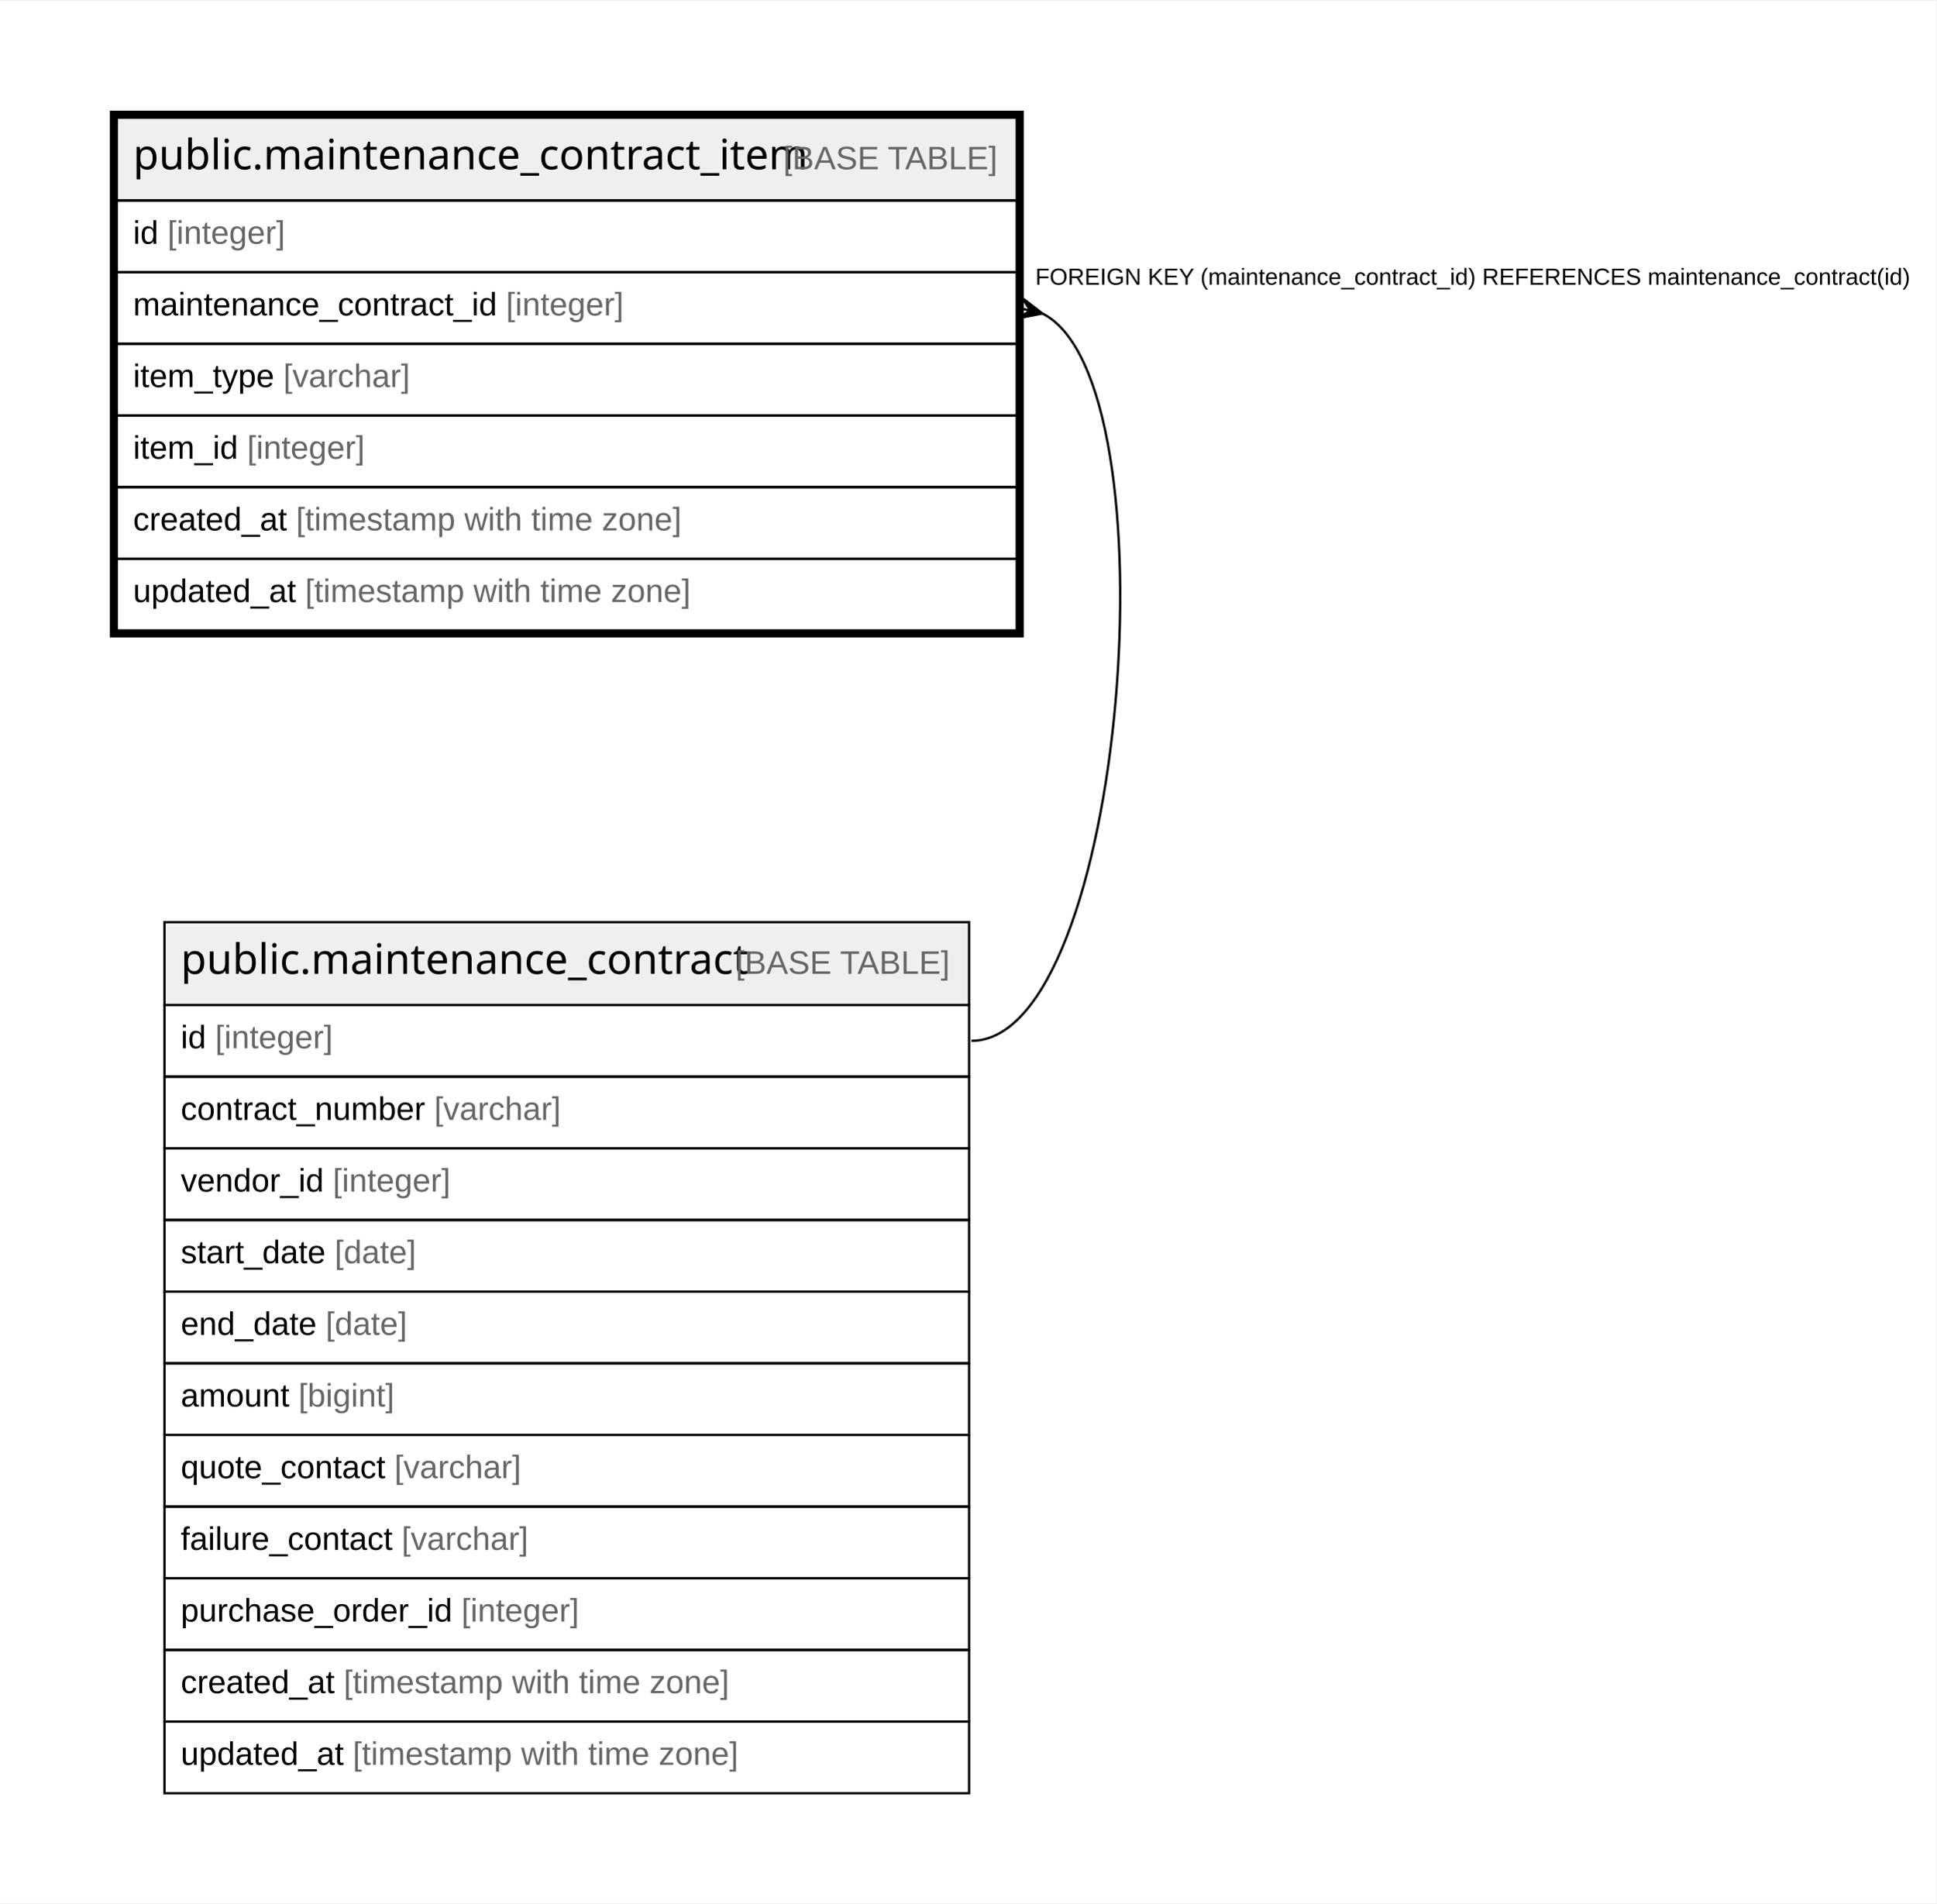
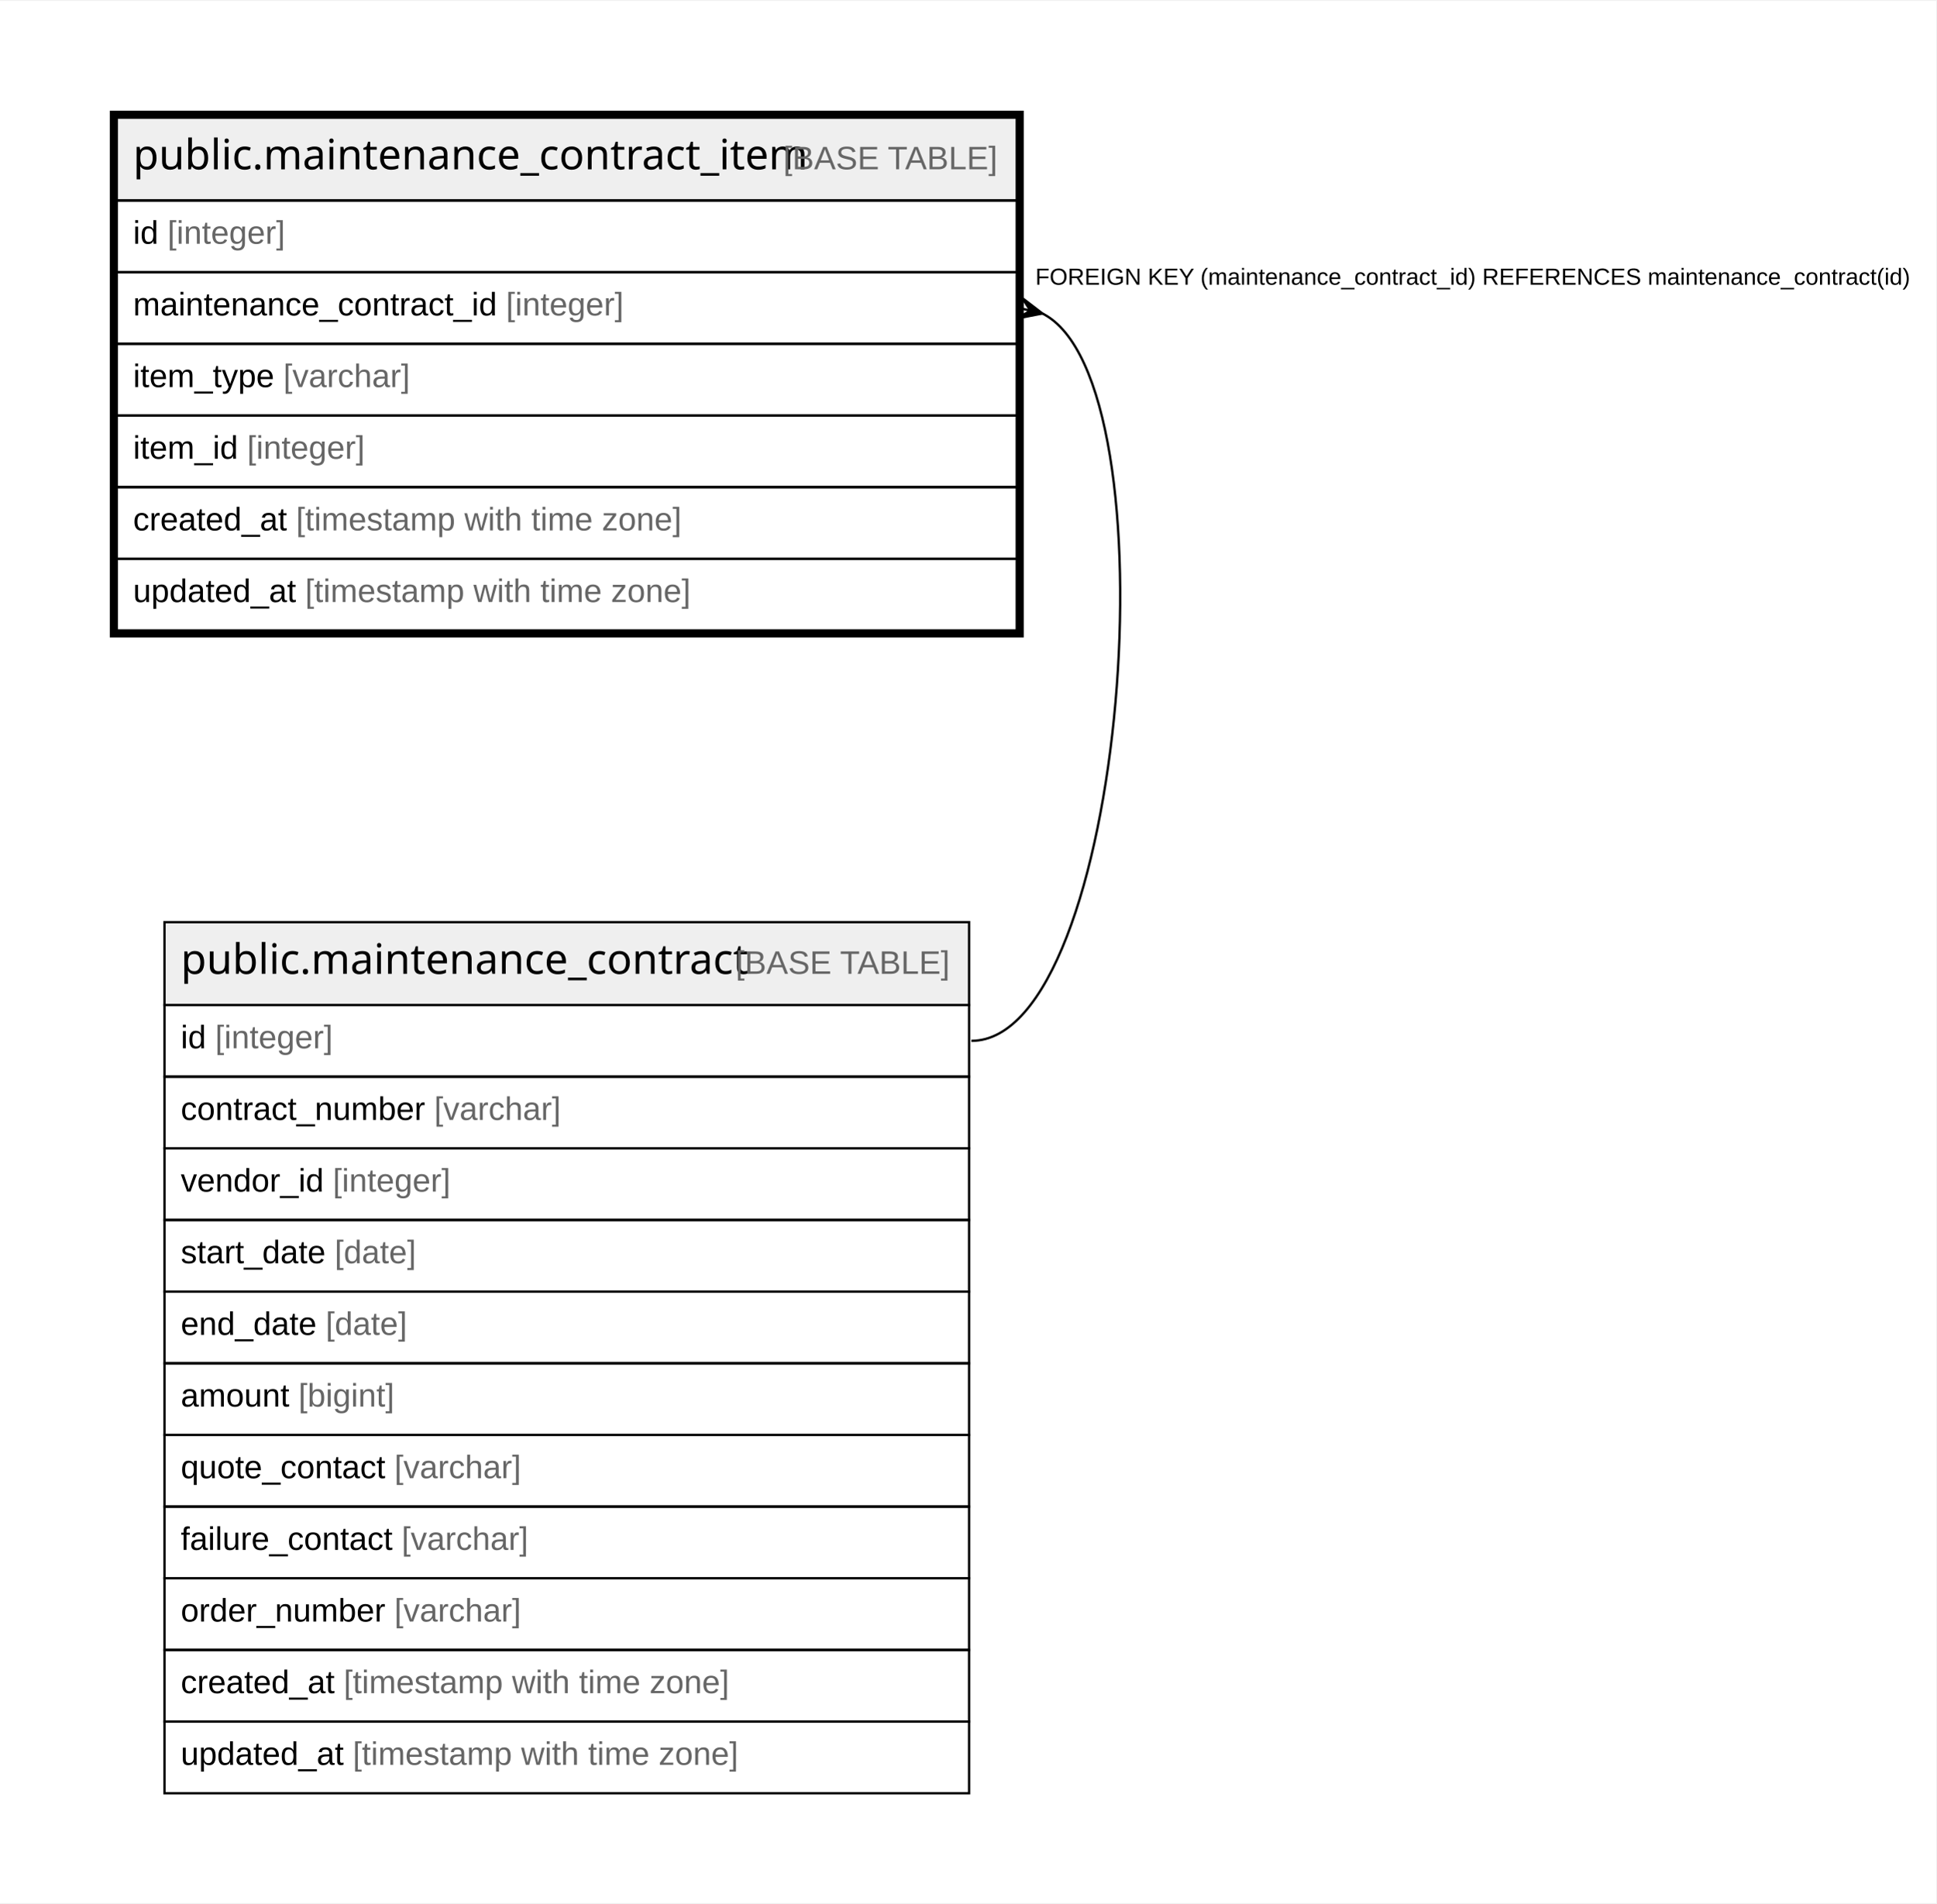
<svg xmlns="http://www.w3.org/2000/svg" width="832pt" height="818pt" viewBox="0.00 0.00 832.35 817.60">
  <g id="graph0" class="graph" transform="scale(1 1) rotate(0) translate(4 813.6)">
    <polygon fill="white" stroke="none" points="-4,4 -4,-813.6 828.35,-813.6 828.35,4 -4,4" />
    <g id="node1" class="node">
      <polygon fill="#efefef" stroke="none" points="46.2,-727.8 46.2,-763.4 433.09,-763.4 433.09,-727.8 46.2,-727.8" />
      <polygon fill="none" stroke="black" points="46.2,-727.8 46.2,-763.4 433.09,-763.4 433.09,-727.8 46.2,-727.8" />
      <text text-anchor="start" x="53.2" y="-741.2" font-family="Arial Bold" font-size="18.00">public.maintenance_contract_item</text>
      <text text-anchor="start" x="301.6" y="-741.2" font-family="Arial" font-size="14.00">    </text>
      <text text-anchor="start" x="332.71" y="-741.2" font-family="Arial" font-size="14.00" fill="#666666">[BASE TABLE]</text>
      <polygon fill="none" stroke="black" points="46.2,-697 46.2,-727.8 433.09,-727.8 433.09,-697 46.2,-697" />
      <text text-anchor="start" x="53.2" y="-709.2" font-family="Arial" font-size="14.00">id </text>
      <text text-anchor="start" x="67.99" y="-709.2" font-family="Arial" font-size="14.00" fill="#666666">[integer]</text>
      <polygon fill="none" stroke="black" points="46.2,-666.2 46.2,-697 433.09,-697 433.09,-666.2 46.2,-666.2" />
      <text text-anchor="start" x="53.2" y="-678.4" font-family="Arial" font-size="14.00">maintenance_contract_id </text>
      <text text-anchor="start" x="213.52" y="-678.4" font-family="Arial" font-size="14.00" fill="#666666">[integer]</text>
      <polygon fill="none" stroke="black" points="46.2,-635.4 46.2,-666.2 433.09,-666.2 433.09,-635.4 46.2,-635.4" />
      <text text-anchor="start" x="53.2" y="-647.6" font-family="Arial" font-size="14.00">item_type </text>
      <text text-anchor="start" x="117.79" y="-647.6" font-family="Arial" font-size="14.00" fill="#666666">[varchar]</text>
      <polygon fill="none" stroke="black" points="46.2,-604.6 46.2,-635.4 433.09,-635.4 433.09,-604.6 46.2,-604.6" />
      <text text-anchor="start" x="53.2" y="-616.8" font-family="Arial" font-size="14.00">item_id </text>
      <text text-anchor="start" x="102.22" y="-616.8" font-family="Arial" font-size="14.00" fill="#666666">[integer]</text>
      <polygon fill="none" stroke="black" points="46.2,-573.8 46.2,-604.6 433.09,-604.6 433.09,-573.8 46.2,-573.8" />
      <text text-anchor="start" x="53.2" y="-586" font-family="Arial" font-size="14.00">created_at </text>
      <text text-anchor="start" x="123.25" y="-586" font-family="Arial" font-size="14.00" fill="#666666">[timestamp with time zone]</text>
      <polygon fill="none" stroke="black" points="46.2,-543 46.2,-573.8 433.09,-573.8 433.09,-543 46.2,-543" />
      <text text-anchor="start" x="53.2" y="-555.2" font-family="Arial" font-size="14.00">updated_at </text>
      <text text-anchor="start" x="127.16" y="-555.2" font-family="Arial" font-size="14.00" fill="#666666">[timestamp with time zone]</text>
      <polygon fill="none" stroke="black" stroke-width="3" points="44.7,-541.5 44.7,-764.9 434.59,-764.9 434.59,-541.5 44.7,-541.5" />
    </g>
    <g id="node2" class="node">
      <polygon fill="#efefef" stroke="none" points="66.7,-382 66.7,-417.6 412.59,-417.6 412.59,-382 66.7,-382" />
      <polygon fill="none" stroke="black" points="66.7,-382 66.7,-417.6 412.59,-417.6 412.59,-382 66.7,-382" />
      <text text-anchor="start" x="73.7" y="-395.4" font-family="Arial Bold" font-size="18.00">public.maintenance_contract</text>
      <text text-anchor="start" x="281.1" y="-395.4" font-family="Arial" font-size="14.00">    </text>
      <text text-anchor="start" x="312.22" y="-395.4" font-family="Arial" font-size="14.00" fill="#666666">[BASE TABLE]</text>
      <polygon fill="none" stroke="black" points="66.7,-351.2 66.7,-382 412.59,-382 412.59,-351.2 66.7,-351.2" />
      <text text-anchor="start" x="73.7" y="-363.4" font-family="Arial" font-size="14.00">id </text>
      <text text-anchor="start" x="88.48" y="-363.4" font-family="Arial" font-size="14.00" fill="#666666">[integer]</text>
      <polygon fill="none" stroke="black" points="66.7,-320.4 66.7,-351.2 412.59,-351.2 412.59,-320.4 66.7,-320.4" />
      <text text-anchor="start" x="73.7" y="-332.6" font-family="Arial" font-size="14.00">contract_number </text>
      <text text-anchor="start" x="182.64" y="-332.6" font-family="Arial" font-size="14.00" fill="#666666">[varchar]</text>
      <polygon fill="none" stroke="black" points="66.7,-289.6 66.7,-320.4 412.59,-320.4 412.59,-289.6 66.7,-289.6" />
      <text text-anchor="start" x="73.7" y="-301.8" font-family="Arial" font-size="14.00">vendor_id </text>
      <text text-anchor="start" x="139.07" y="-301.8" font-family="Arial" font-size="14.00" fill="#666666">[integer]</text>
      <polygon fill="none" stroke="black" points="66.7,-258.8 66.7,-289.6 412.59,-289.6 412.59,-258.8 66.7,-258.8" />
      <text text-anchor="start" x="73.7" y="-271" font-family="Arial" font-size="14.00">start_date </text>
      <text text-anchor="start" x="139.85" y="-271" font-family="Arial" font-size="14.00" fill="#666666">[date]</text>
      <polygon fill="none" stroke="black" points="66.7,-228 66.7,-258.8 412.59,-258.8 412.59,-228 66.7,-228" />
      <text text-anchor="start" x="73.7" y="-240.2" font-family="Arial" font-size="14.00">end_date </text>
      <text text-anchor="start" x="135.98" y="-240.2" font-family="Arial" font-size="14.00" fill="#666666">[date]</text>
      <polygon fill="none" stroke="black" points="66.7,-197.2 66.7,-228 412.59,-228 412.59,-197.2 66.7,-197.2" />
      <text text-anchor="start" x="73.7" y="-209.4" font-family="Arial" font-size="14.00">amount </text>
      <text text-anchor="start" x="124.28" y="-209.4" font-family="Arial" font-size="14.00" fill="#666666">[bigint]</text>
      <polygon fill="none" stroke="black" points="66.7,-166.4 66.7,-197.2 412.59,-197.2 412.59,-166.4 66.7,-166.4" />
      <text text-anchor="start" x="73.7" y="-178.6" font-family="Arial" font-size="14.00">quote_contact </text>
      <text text-anchor="start" x="165.54" y="-178.6" font-family="Arial" font-size="14.00" fill="#666666">[varchar]</text>
      <polygon fill="none" stroke="black" points="66.7,-135.6 66.7,-166.4 412.59,-166.4 412.59,-135.6 66.7,-135.6" />
      <text text-anchor="start" x="73.7" y="-147.8" font-family="Arial" font-size="14.00">failure_contact </text>
      <text text-anchor="start" x="168.64" y="-147.8" font-family="Arial" font-size="14.00" fill="#666666">[varchar]</text>
      <polygon fill="none" stroke="black" points="66.7,-104.8 66.7,-135.6 412.59,-135.6 412.59,-104.8 66.7,-104.8" />
-       <text text-anchor="start" x="73.7" y="-117" font-family="Arial" font-size="14.00">purchase_order_id </text>
-       <text text-anchor="start" x="194.33" y="-117" font-family="Arial" font-size="14.00" fill="#666666">[integer]</text>
+       <text text-anchor="start" x="73.7" y="-117" font-family="Arial" font-size="14.00">order_number </text>
+       <text text-anchor="start" x="165.52" y="-117" font-family="Arial" font-size="14.00" fill="#666666">[varchar]</text>
      <polygon fill="none" stroke="black" points="66.7,-74 66.7,-104.8 412.59,-104.8 412.59,-74 66.7,-74" />
      <text text-anchor="start" x="73.7" y="-86.2" font-family="Arial" font-size="14.00">created_at </text>
      <text text-anchor="start" x="143.74" y="-86.2" font-family="Arial" font-size="14.00" fill="#666666">[timestamp with time zone]</text>
      <polygon fill="none" stroke="black" points="66.7,-43.2 66.7,-74 412.59,-74 412.59,-43.2 66.7,-43.2" />
      <text text-anchor="start" x="73.7" y="-55.4" font-family="Arial" font-size="14.00">updated_at </text>
      <text text-anchor="start" x="147.65" y="-55.4" font-family="Arial" font-size="14.00" fill="#666666">[timestamp with time zone]</text>
    </g>
    <g id="edge1" class="edge">
      <path fill="none" stroke="black" d="M444.08,-679.25C502.02,-650.42 480.18,-366.6 413.59,-366.6" />
      <polygon fill="black" stroke="black" points="444.14,-679.23 433.38,-677.14 438.95,-680.45 434.74,-681.45 434.74,-681.45 434.74,-681.45 438.95,-680.45 435.44,-685.9 444.14,-679.23" />
      <text text-anchor="start" x="441.09" y="-691.6" font-family="Arial" font-size="10.00">FOREIGN KEY (maintenance_contract_id) REFERENCES maintenance_contract(id)</text>
    </g>
  </g>
</svg>
